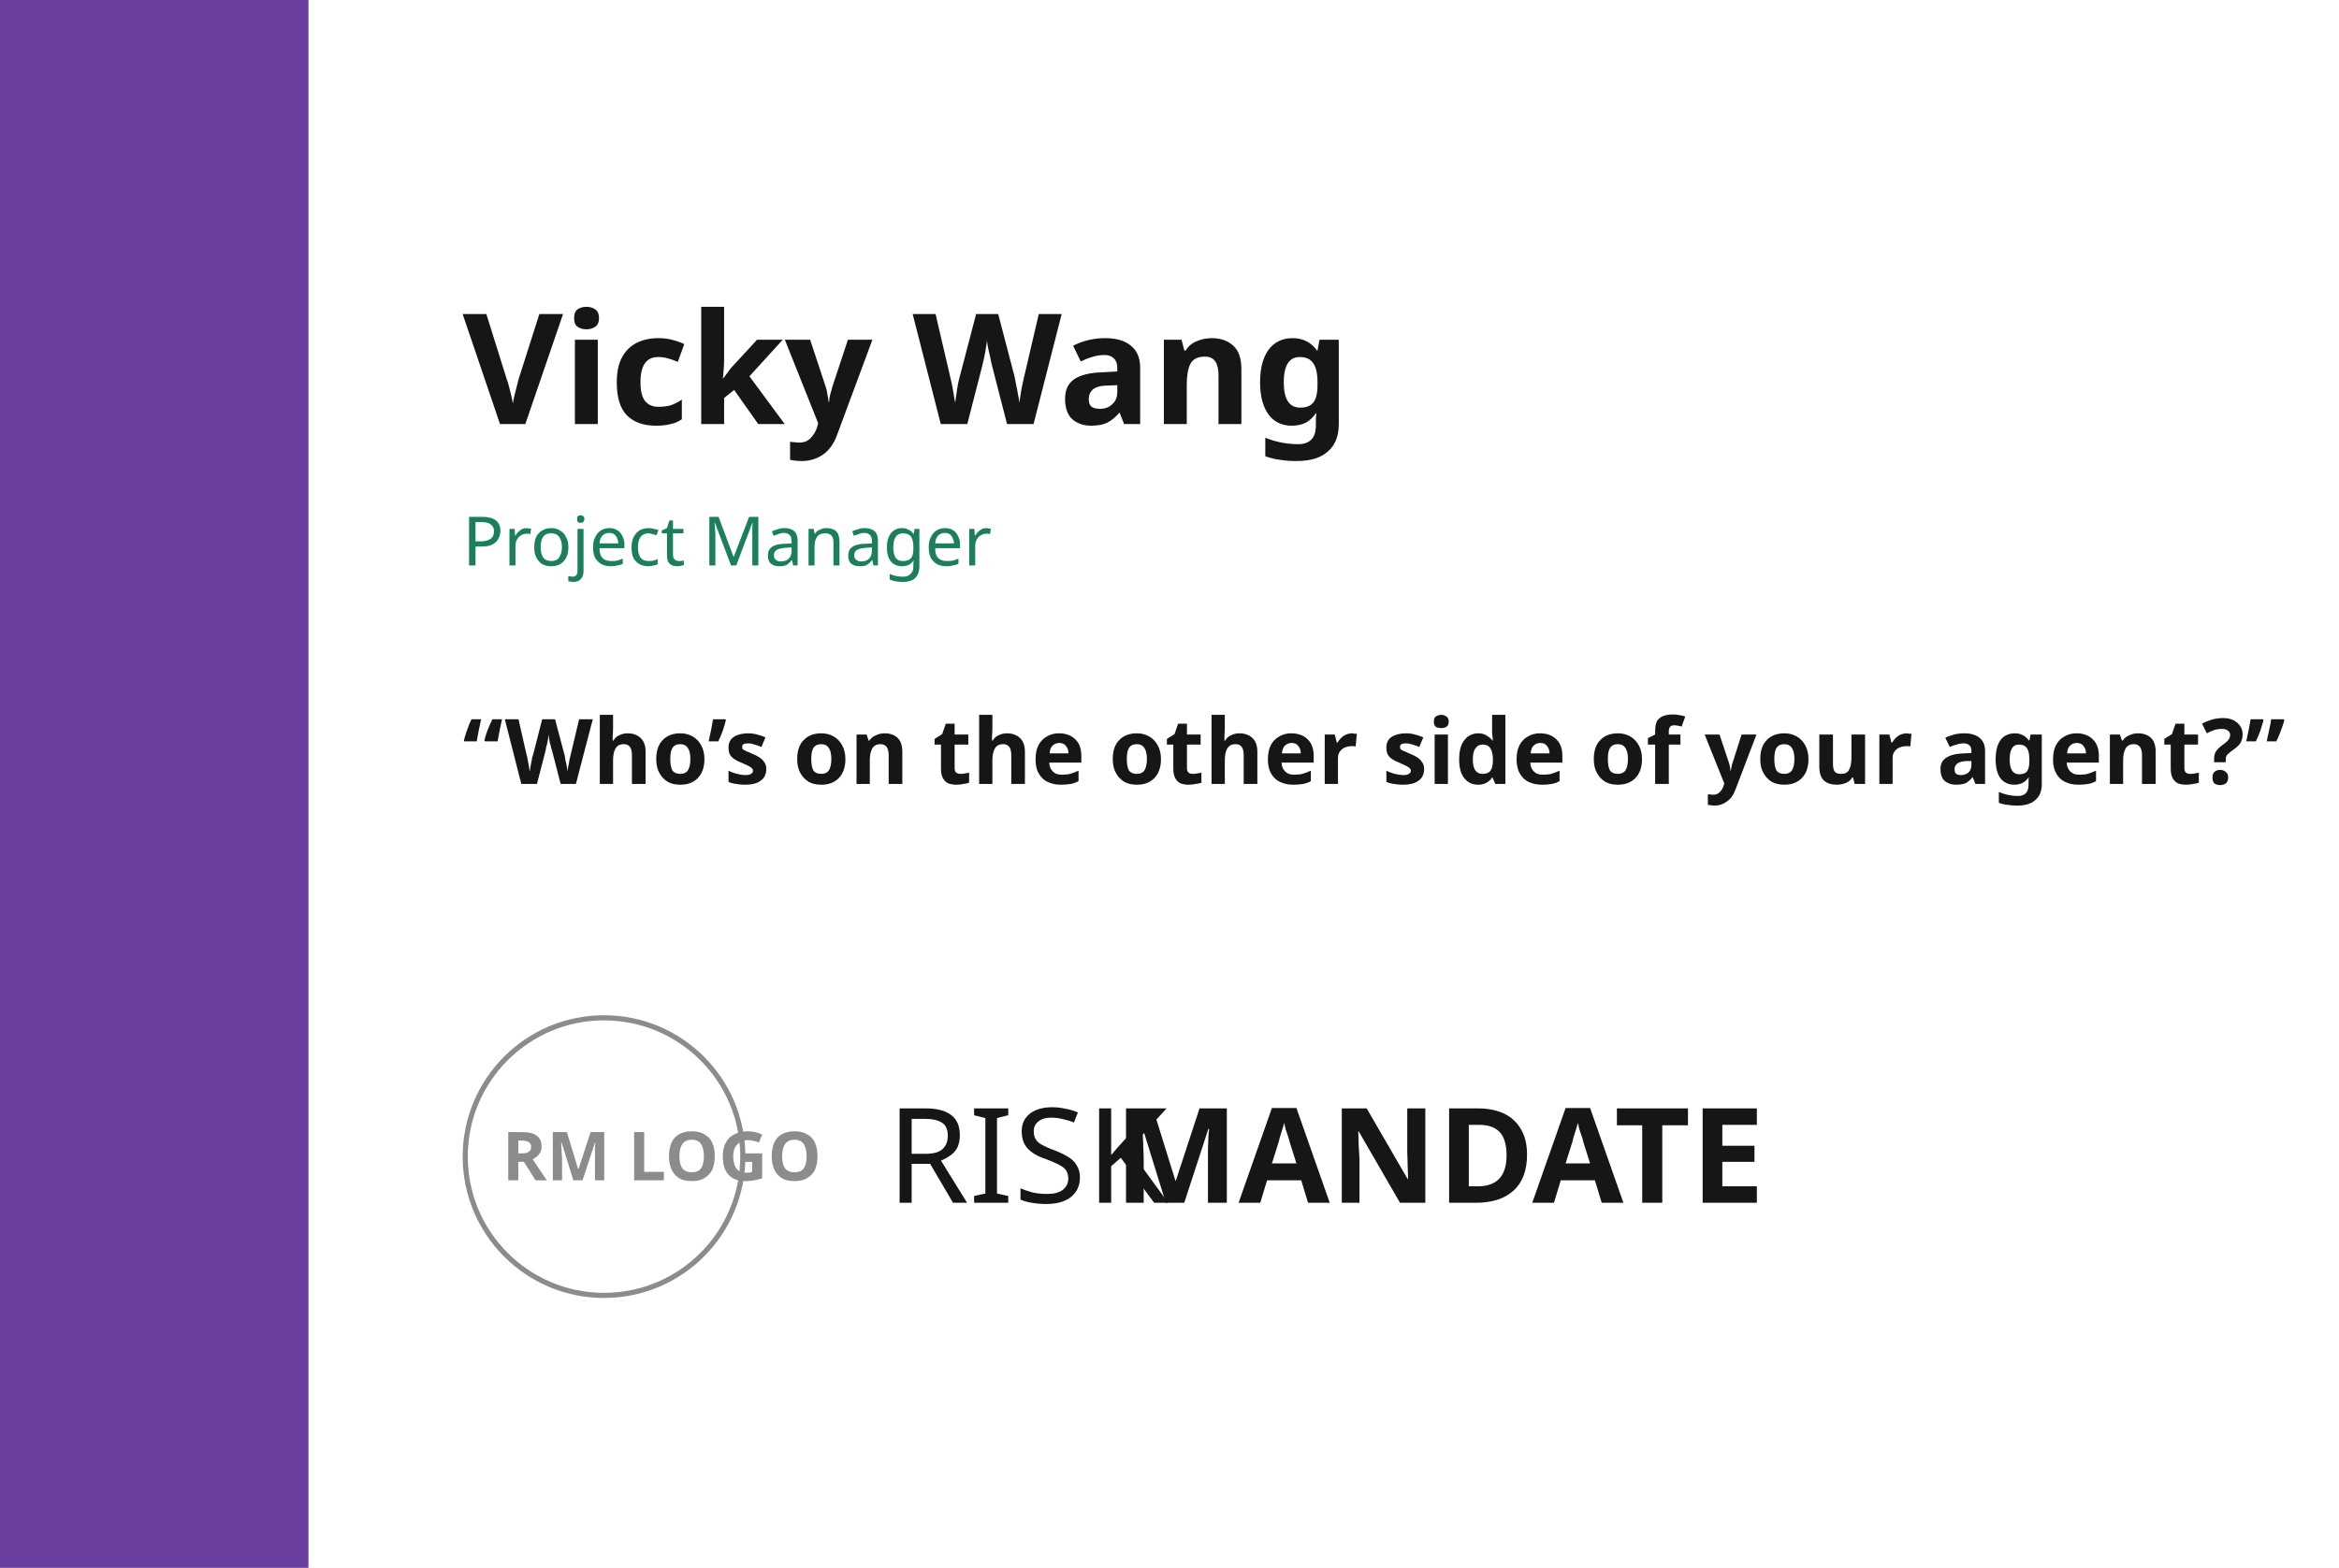
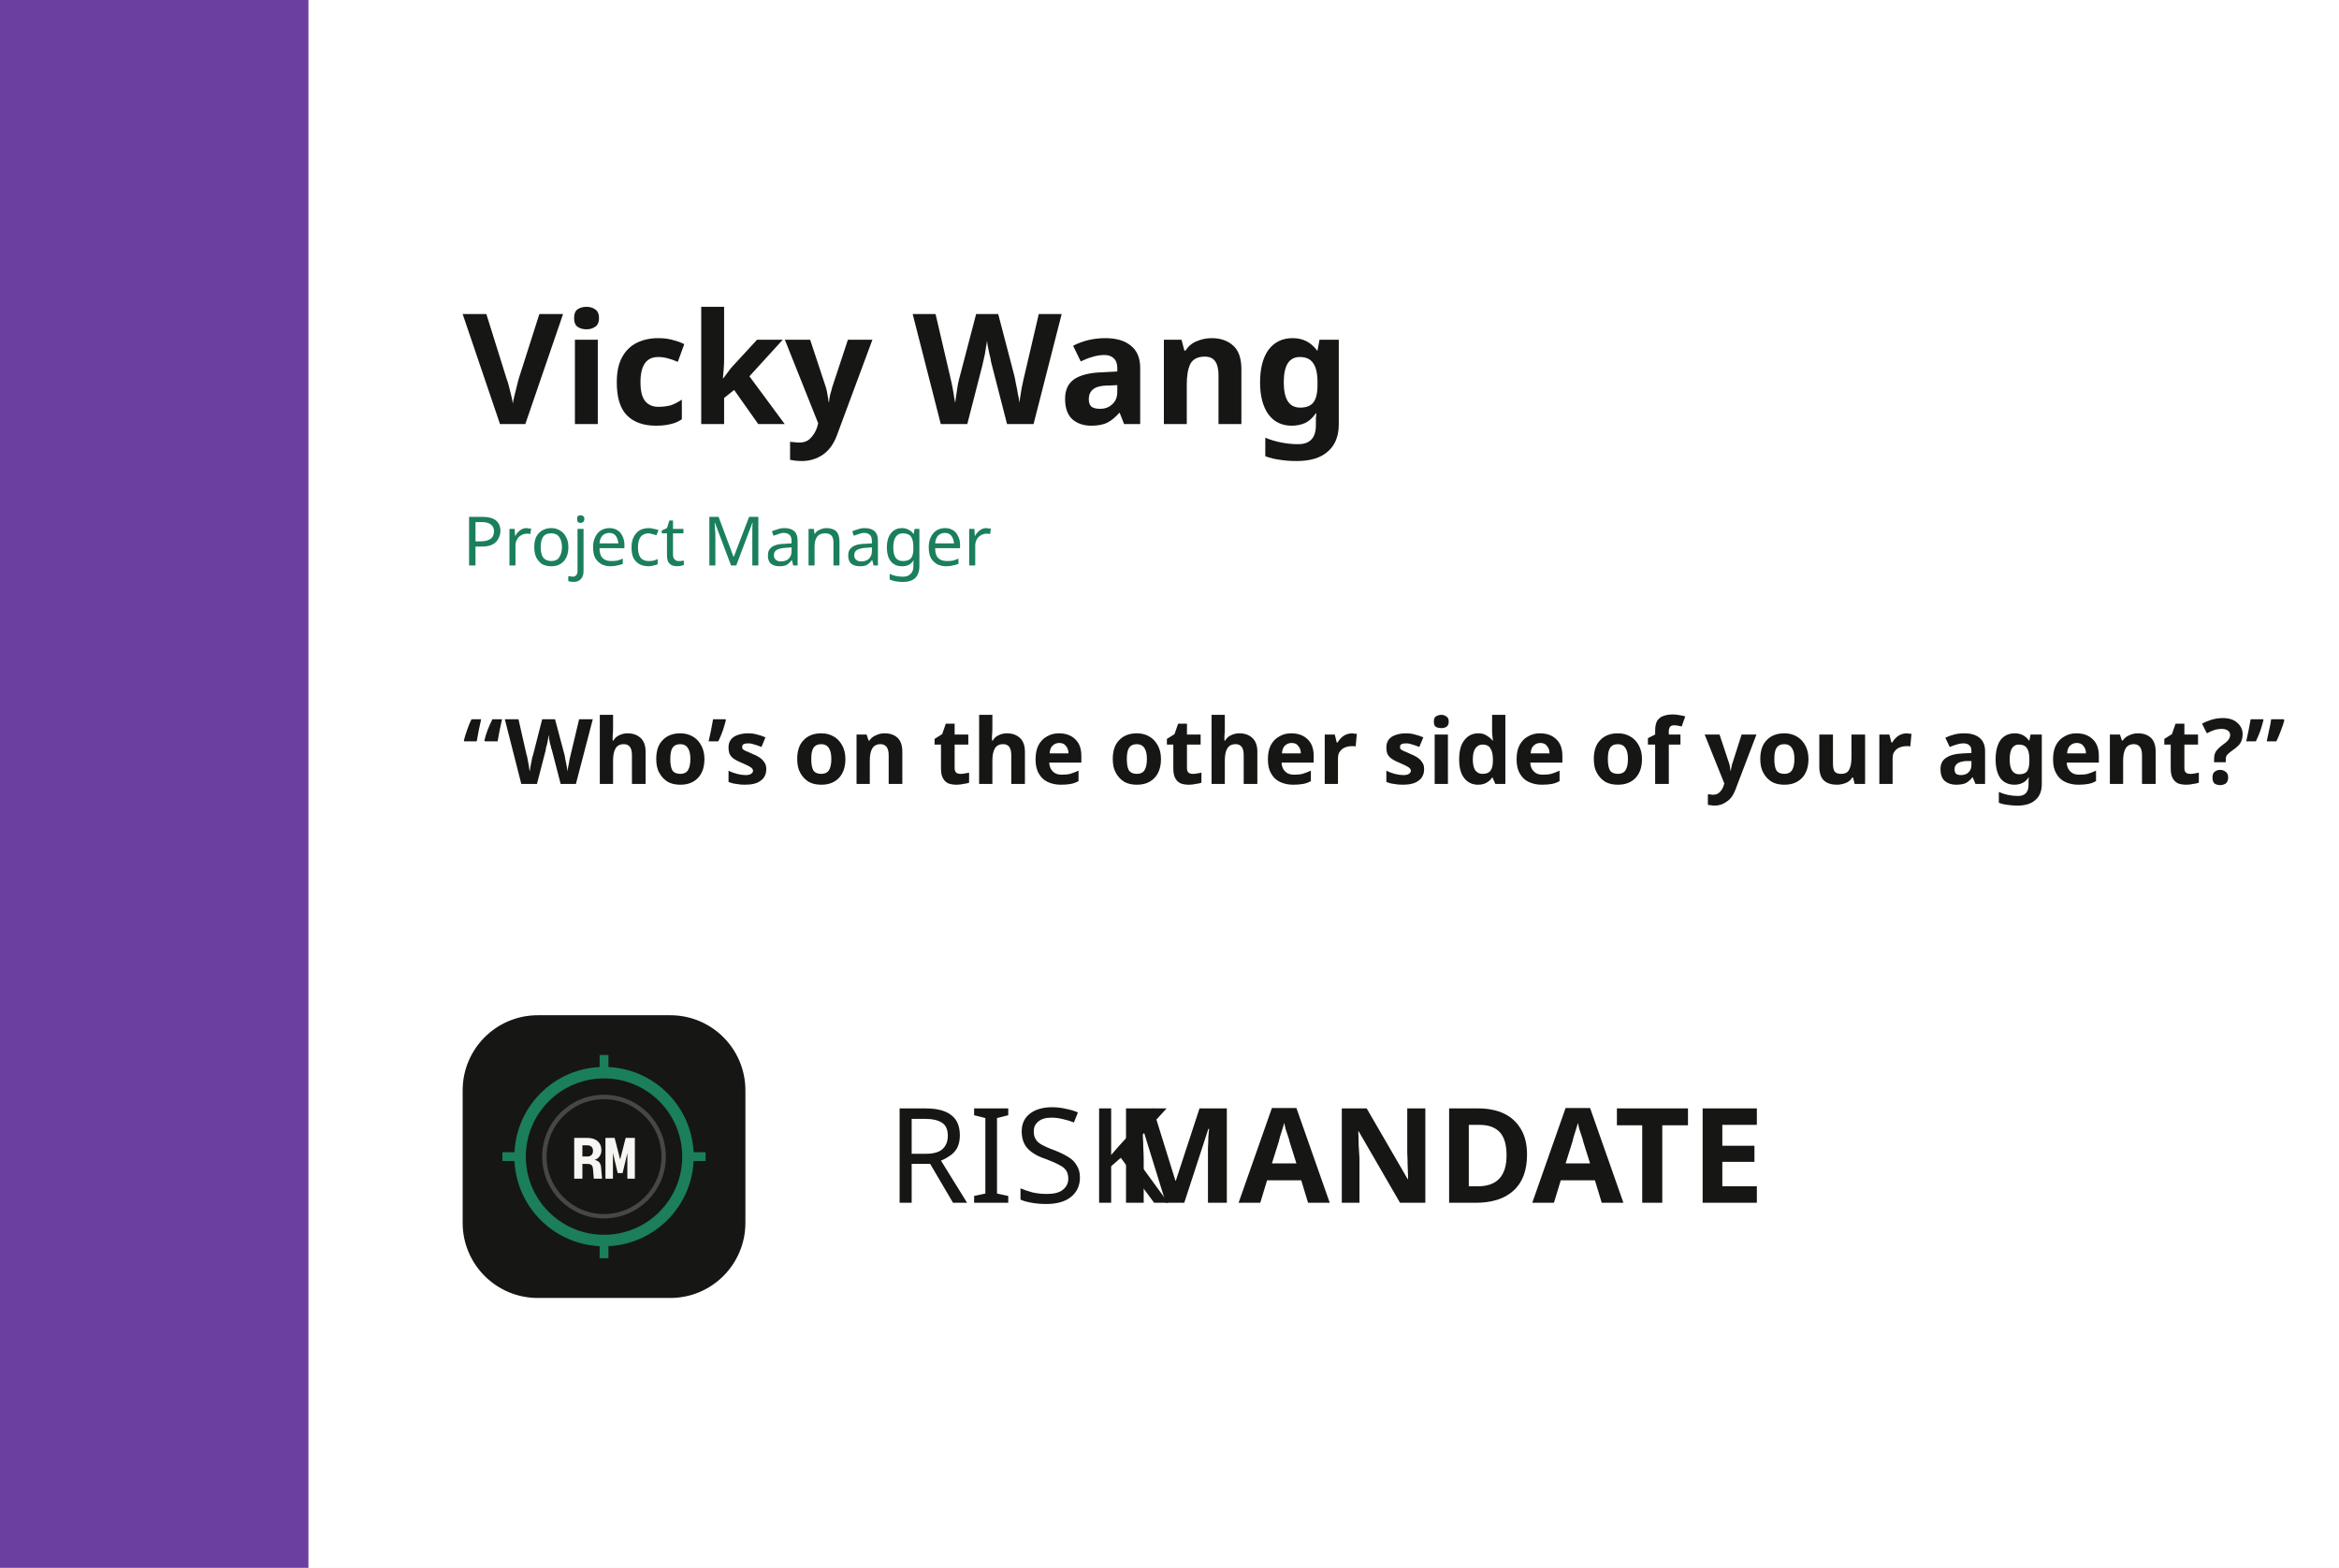
<svg xmlns="http://www.w3.org/2000/svg" width="91mm" height="61mm" viewBox="0 0 91 61">
  <rect x="0" y="0" width="91" height="61" fill="#FFFFFF" />
  <rect x="0" y="0" width="12" height="61" fill="#6b3fa0" />
  <text class="safe" data-role="name" data-bg="#FFFFFF" x="18" y="16.5" font-family="Barlow Condensed" font-weight="700" font-size="6" fill="#161615">Vicky Wang</text>
  <text class="safe" data-role="role" data-bg="#FFFFFF" x="18" y="22" font-family="Barlow" font-weight="500" font-size="2.65" fill="#1A7F5A">Project Manager</text>
  <text class="safe" data-role="line" data-bg="#FFFFFF" x="18" y="30.5" font-family="Barlow Condensed" font-weight="600" font-size="3.53" fill="#161615">“Who’s on the other side of your agent?”</text>
-   <g id="rm-logo" class="safe" data-role="logo" data-cut="containered" data-d="11">
-     <circle cx="23.5" cy="45" r="5.4" fill="none" stroke="#8C8C8A" stroke-width="0.2" />
-     <text class="safe" data-role="placeholder" data-bg="#FFFFFF" x="19.54" y="45.92" font-family="Barlow Condensed" font-weight="600" font-size="2.63" fill="#8C8C8A">RM LOGO</text>
+   <g id="rm-logo" class="safe" data-role="logo" data-cut="containered" data-d="11" data-src="brand/riskmandate-mark.svg" transform="translate(18,39.5) scale(0.171875)">
+     <rect width="64" height="64" rx="17" fill="#161615" />
+     <circle cx="32" cy="32" r="19" stroke="#1A7F5A" stroke-width="2.6" fill="none" />
+     <circle cx="32" cy="32" r="13.5" stroke="#484746" stroke-width="1" fill="none" />
+     <g stroke="#1A7F5A" stroke-width="2">
+       <line x1="32" y1="9" x2="32" y2="14" />
+       <line x1="32" y1="50" x2="32" y2="55" />
+       <line x1="9" y1="32" x2="14" y2="32" />
+       <line x1="50" y1="32" x2="55" y2="32" />
+     </g>
+     <path d="M25.251 37.000L25.251 27.770L28.230 27.770C29.227 27.770 30.006 28.019 30.566 28.516C31.127 29.014 31.408 29.689 31.408 30.542C31.408 30.996 31.312 31.392 31.120 31.731C30.929 32.070 30.669 32.336 30.342 32.529C30.014 32.723 29.652 32.835 29.255 32.866L29.203 32.694C29.891 32.708 30.404 32.850 30.743 33.121C31.082 33.391 31.278 33.826 31.330 34.426L31.548 37.000L29.681 37.000L29.515 34.920C29.489 34.572 29.428 34.306 29.333 34.123C29.237 33.940 29.092 33.815 28.896 33.749C28.700 33.682 28.437 33.649 28.106 33.649L27.102 33.649L27.102 37.000ZM27.102 31.979L28.168 31.979C28.601 31.979 28.932 31.868 29.161 31.645C29.390 31.423 29.504 31.109 29.504 30.705C29.504 30.298 29.390 29.985 29.161 29.767C28.932 29.548 28.601 29.439 28.168 29.439L27.102 29.439ZM35.094 35.726L33.788 30.214L34.017 30.167L34.017 37.000L32.322 37.000L32.322 27.770L34.402 27.770L35.894 33.615L35.406 33.615L36.898 27.770L38.978 27.770L38.978 37.000L37.283 37.000L37.283 30.167L37.512 30.214L36.206 35.726Z" fill="#F7F6F2" />
  </g>
  <text class="safe" data-role="wordmark" data-bg="#FFFFFF" x="34.5" y="46.8" font-family="Barlow Condensed" font-weight="300" font-size="5.14" fill="#161615">RISK</text>
  <text class="safe" data-role="wordmark" data-bg="#FFFFFF" x="43.34" y="46.8" font-family="Barlow Condensed" font-weight="700" font-size="5.14" fill="#161615">MANDATE</text>
</svg>
